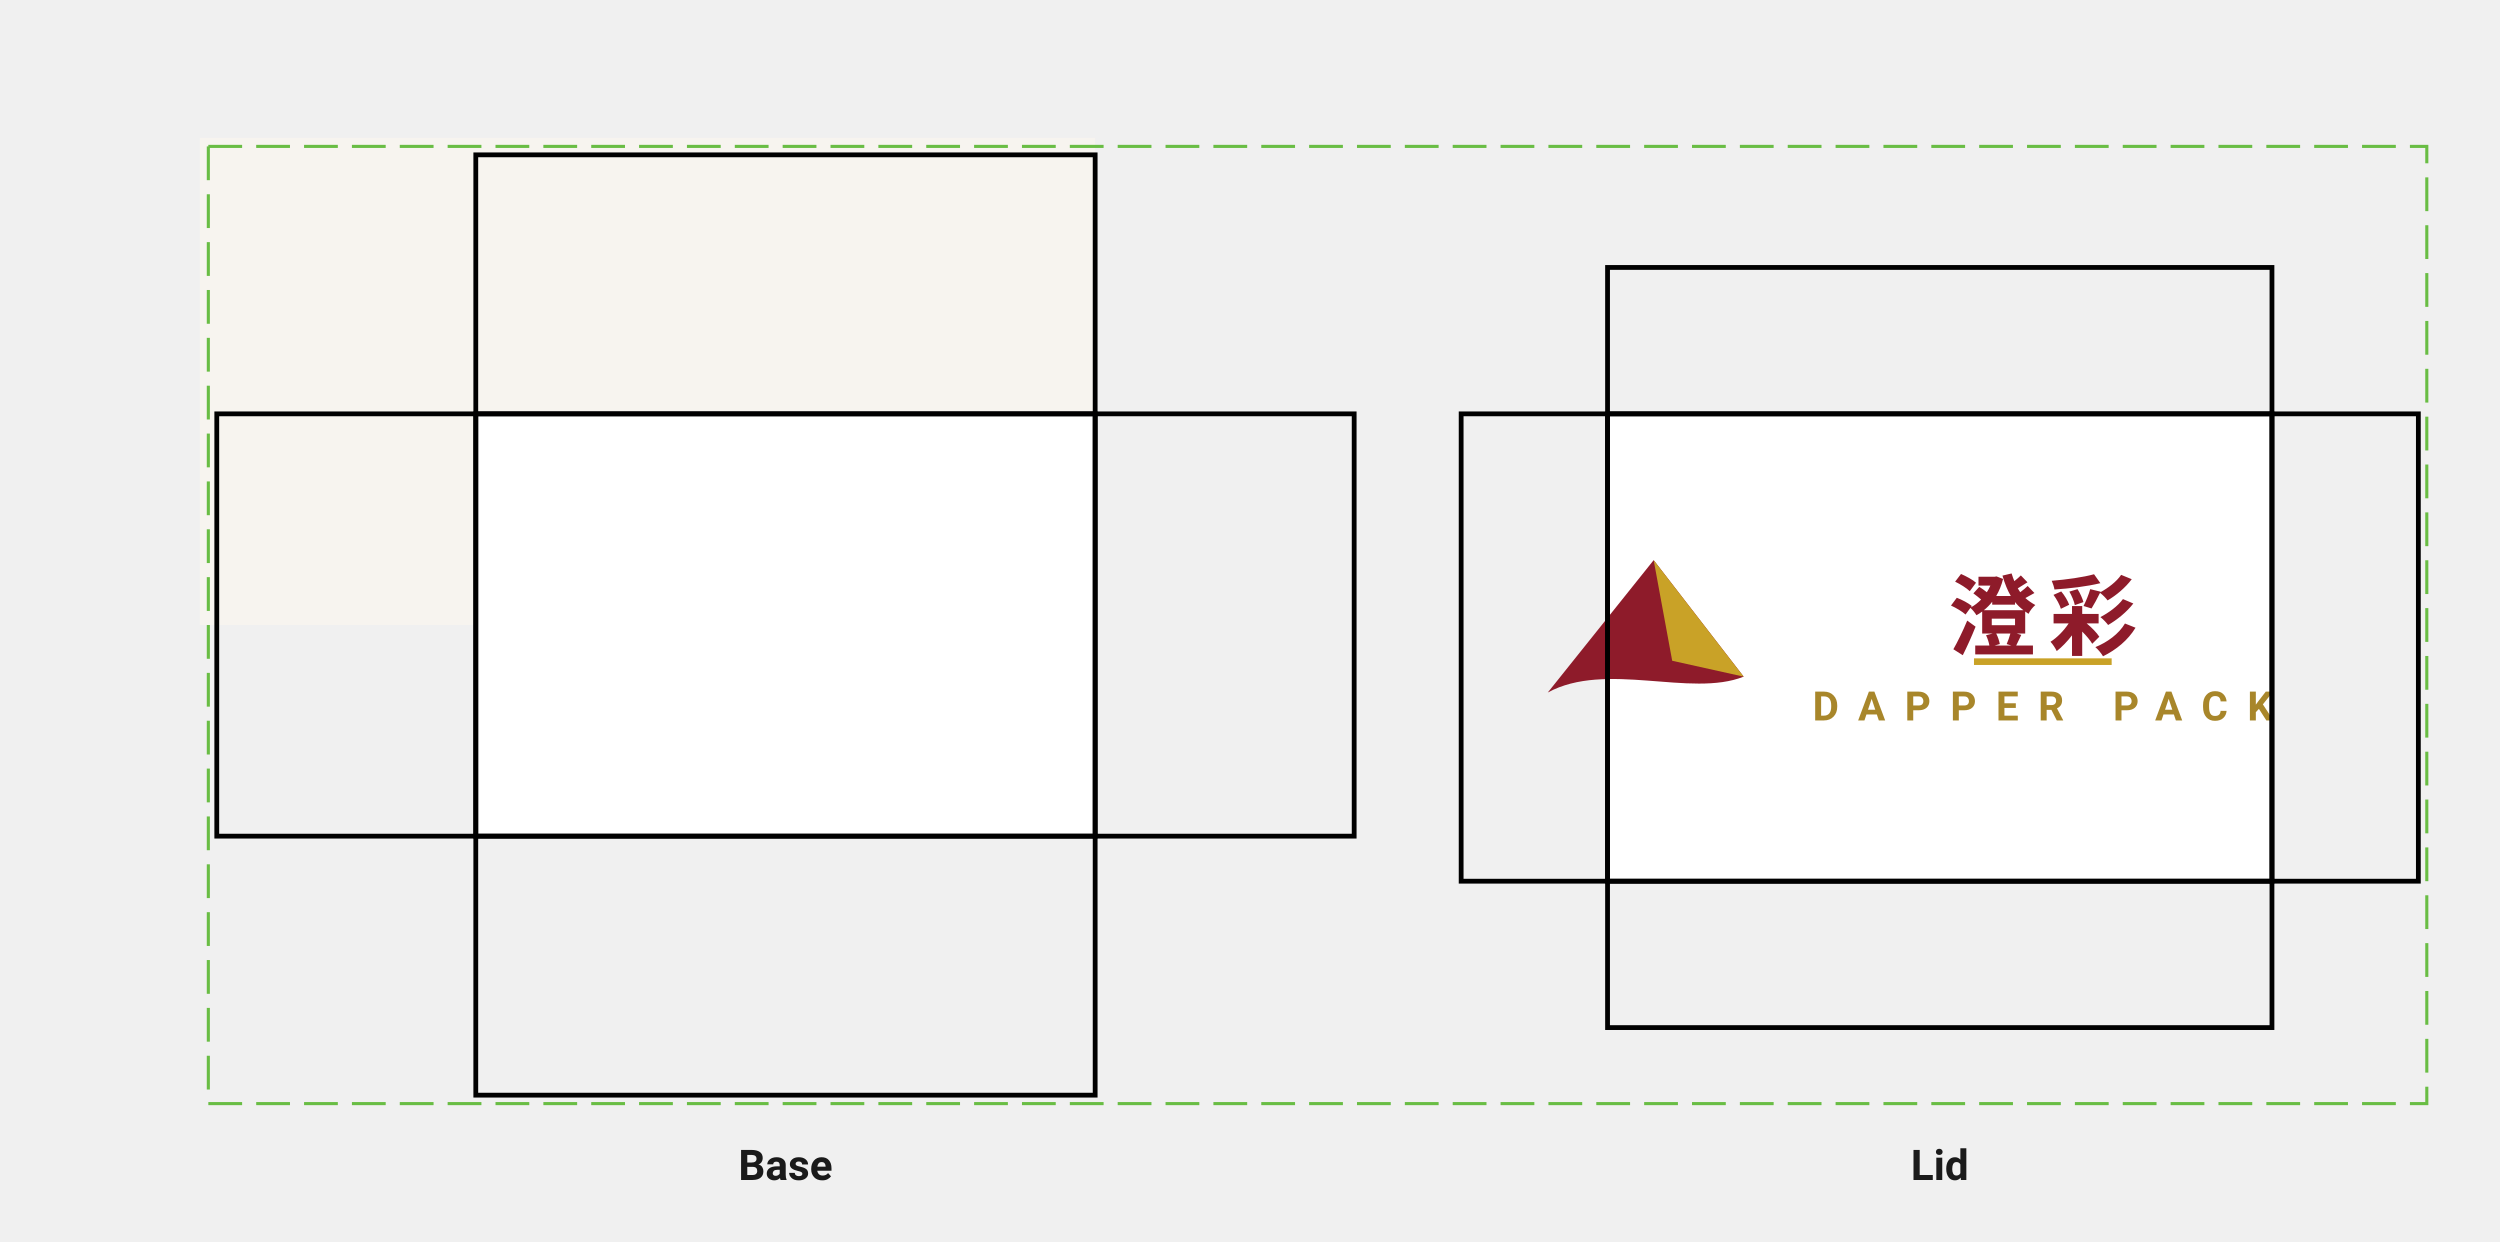
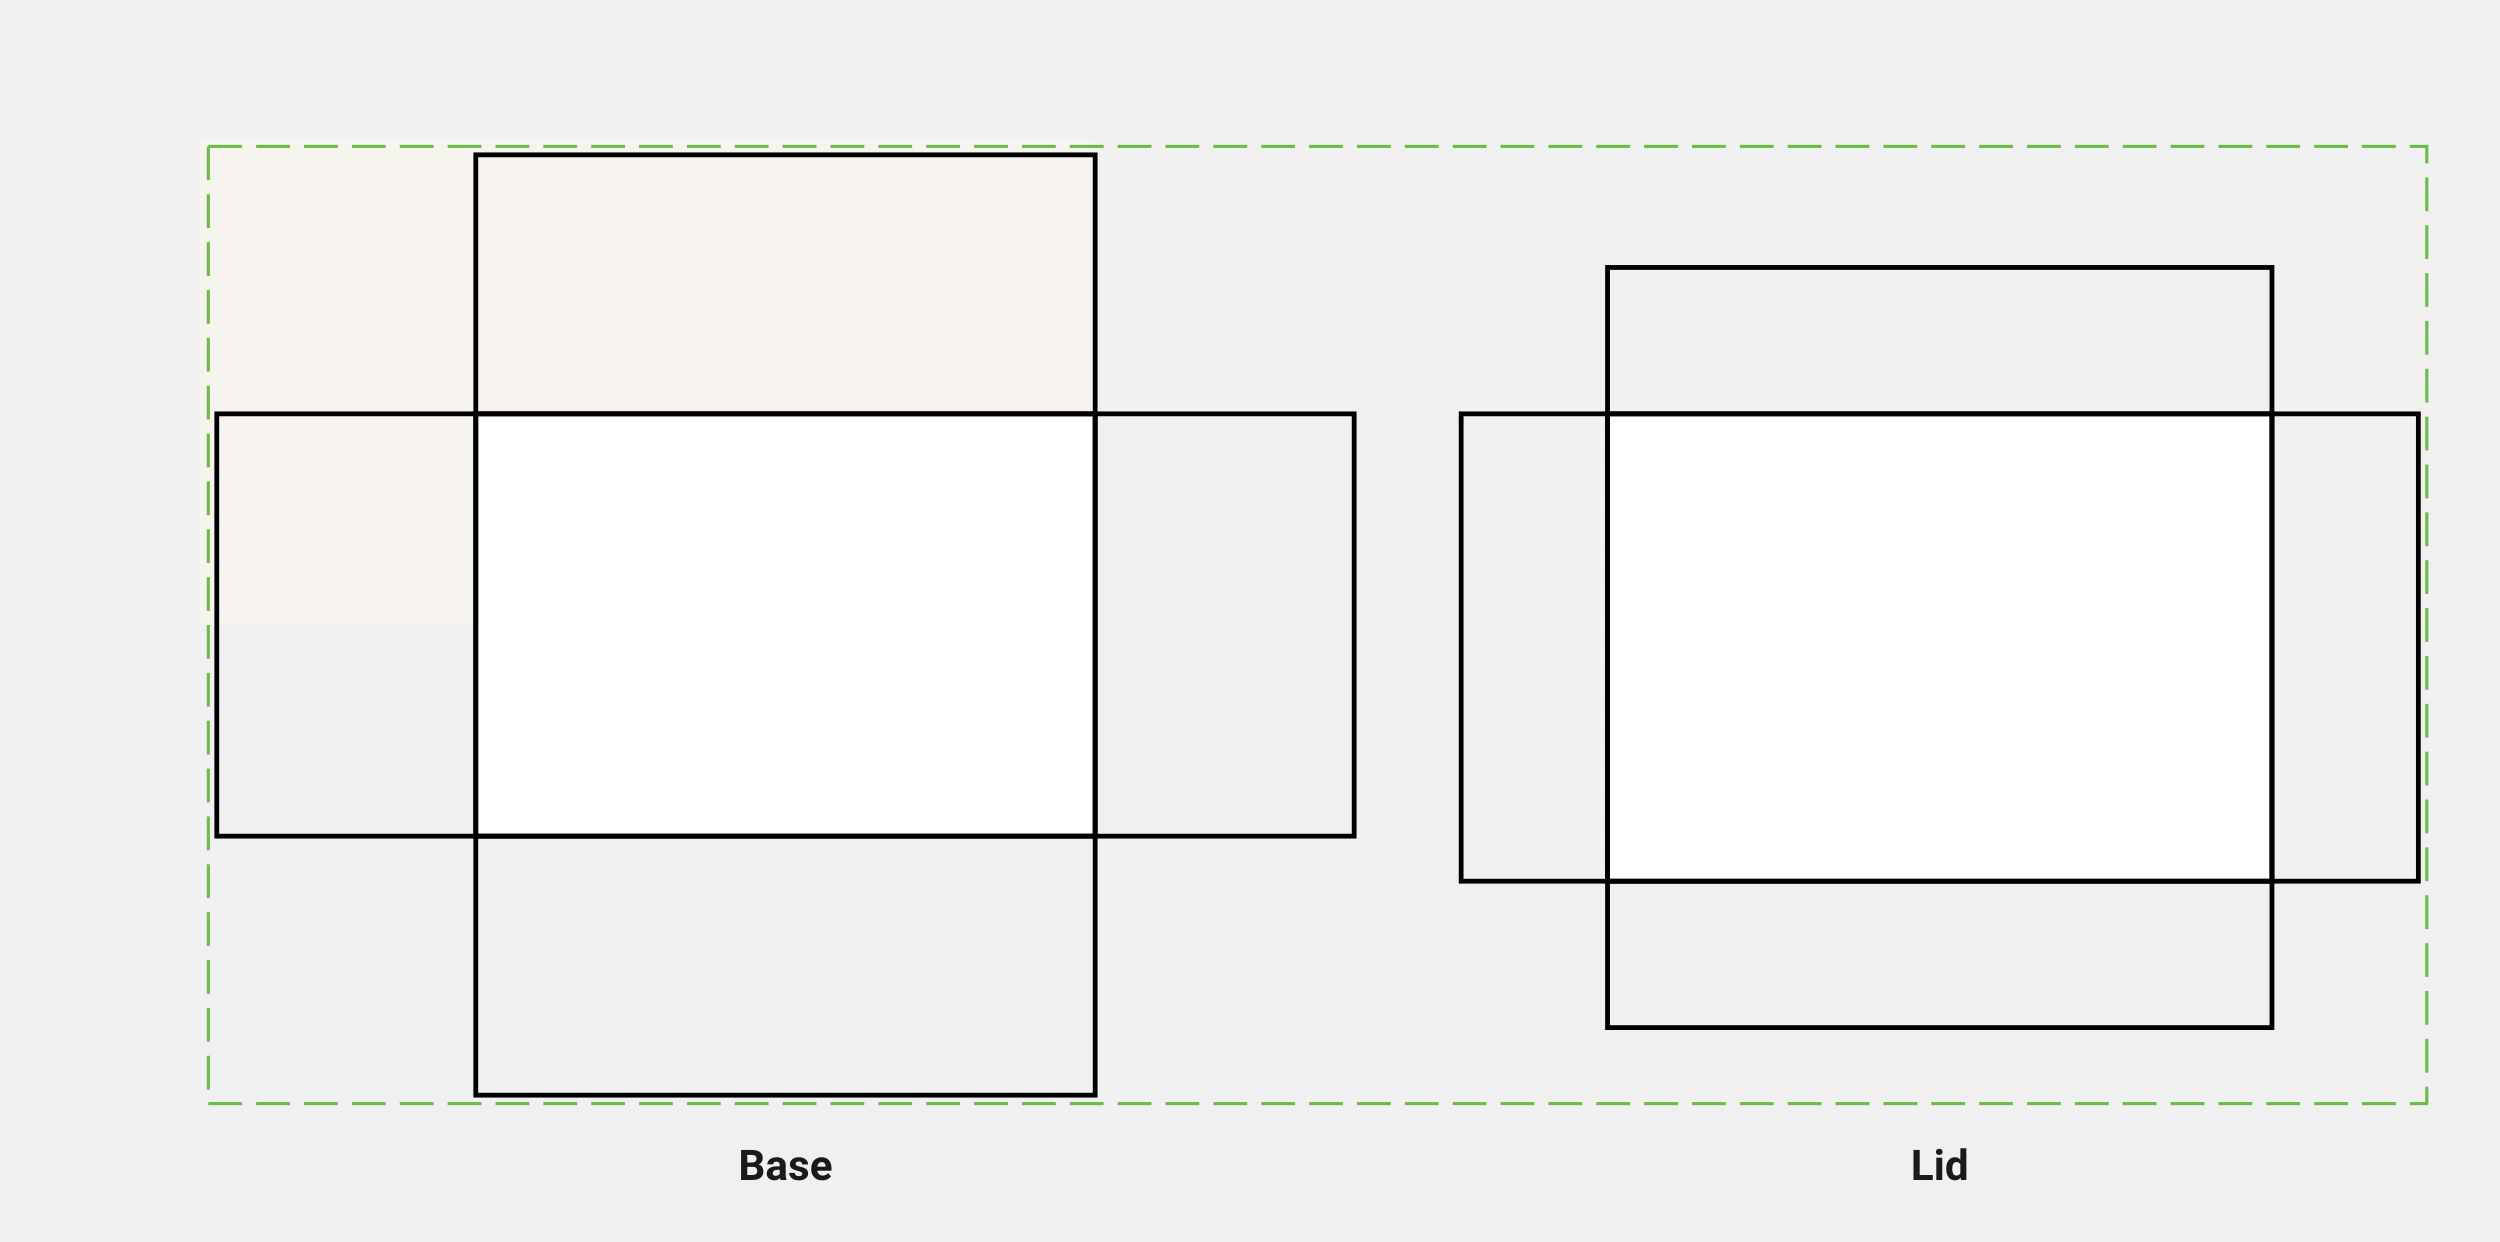
<svg xmlns="http://www.w3.org/2000/svg" viewBox="-169.0 -222.0 888.0 441.0" width="888" height="441" role="img" aria-labelledby="trigid drigid">
  <g>
    <rect class="blank" x="-98.00" y="-173.00" width="318.00" height="173.00" fill="#F7F4EF" />
    <rect x="0.0" y="-75.0" width="220.0" height="150.0" fill="#FFFFFF" />
    <rect x="402.0" y="-75.0" width="236.0" height="166.0" fill="#FFFFFF" />
-     <g class="brand__mark" transform="translate(414.62 8.00) scale(0.4702)">
-       <path d="M -72 34 L 8 -66 L 76 22 C 36 38 -28 10 -72 34 Z" fill="#8E1B2A" />
-       <path d="M 8 -66 L 76 22 L 22 10 Z" fill="#C9A227" />
-     </g>
-     <g class="wordmark">
-       <text x="556.61" y="-2.66" font-family="ui-sans-serif,system-ui,-apple-system,'Segoe UI',Roboto,'Helvetica Neue',Arial,sans-serif" font-size="31.3" font-weight="700" fill="#8E1B2A" letter-spacing="4.39" text-anchor="middle" dominant-baseline="middle">澄彩</text>
-       <line x1="532.16" y1="13.02" x2="581.06" y2="13.02" stroke="#C9A227" stroke-width="2.35" />
-       <text x="556.61" y="29.94" font-family="ui-sans-serif,system-ui,-apple-system,'Segoe UI',Roboto,'Helvetica Neue',Arial,sans-serif" font-size="14.4" font-weight="600" fill="#A8862A" letter-spacing="6.90" text-anchor="middle" dominant-baseline="middle">DAPPER PACK</text>
-     </g>
    <line x1="0.00" y1="-75.00" x2="220.00" y2="-75.00" stroke="#FF0000" stroke-width="1.25" stroke-dasharray="7 4" />
    <line x1="0.00" y1="75.00" x2="220.00" y2="75.00" stroke="#FF0000" stroke-width="1.25" stroke-dasharray="7 4" />
    <line x1="0.00" y1="-75.00" x2="0.00" y2="75.00" stroke="#FF0000" stroke-width="1.25" stroke-dasharray="7 4" />
    <line x1="220.00" y1="-75.00" x2="220.00" y2="75.00" stroke="#FF0000" stroke-width="1.25" stroke-dasharray="7 4" />
    <path d="M0.00,-75.00 L220.00,-75.00 L220.00,75.00 L0.00,75.00 Z" fill="none" stroke="#000000" stroke-width="1.7" stroke-linejoin="miter" />
    <path d="M0.00,-75.00 L-92.00,-75.00 L-92.00,75.00 L0.00,75.00 Z" fill="none" stroke="#000000" stroke-width="1.7" stroke-linejoin="miter" />
    <path d="M220.00,-75.00 L312.00,-75.00 L312.00,75.00 L220.00,75.00 Z" fill="none" stroke="#000000" stroke-width="1.7" stroke-linejoin="miter" />
    <path d="M0.00,-75.00 L0.00,-167.00 L220.00,-167.00 L220.00,-75.00 Z" fill="none" stroke="#000000" stroke-width="1.7" stroke-linejoin="miter" />
    <path d="M0.00,75.00 L0.00,167.00 L220.00,167.00 L220.00,75.00 Z" fill="none" stroke="#000000" stroke-width="1.7" stroke-linejoin="miter" />
    <line x1="402.00" y1="-75.00" x2="638.00" y2="-75.00" stroke="#FF0000" stroke-width="1.25" stroke-dasharray="7 4" />
    <line x1="402.00" y1="91.00" x2="638.00" y2="91.00" stroke="#FF0000" stroke-width="1.25" stroke-dasharray="7 4" />
    <line x1="402.00" y1="-75.00" x2="402.00" y2="91.00" stroke="#FF0000" stroke-width="1.25" stroke-dasharray="7 4" />
    <line x1="638.00" y1="-75.00" x2="638.00" y2="91.00" stroke="#FF0000" stroke-width="1.25" stroke-dasharray="7 4" />
    <path d="M402.00,-75.00 L638.00,-75.00 L638.00,91.00 L402.00,91.00 Z" fill="none" stroke="#000000" stroke-width="1.7" stroke-linejoin="miter" />
    <path d="M402.00,-75.00 L350.00,-75.00 L350.00,91.00 L402.00,91.00 Z" fill="none" stroke="#000000" stroke-width="1.7" stroke-linejoin="miter" />
    <path d="M638.00,-75.00 L690.00,-75.00 L690.00,91.00 L638.00,91.00 Z" fill="none" stroke="#000000" stroke-width="1.7" stroke-linejoin="miter" />
    <path d="M402.00,-75.00 L402.00,-127.00 L638.00,-127.00 L638.00,-75.00 Z" fill="none" stroke="#000000" stroke-width="1.7" stroke-linejoin="miter" />
    <path d="M402.00,91.00 L402.00,143.00 L638.00,143.00 L638.00,91.00 Z" fill="none" stroke="#000000" stroke-width="1.7" stroke-linejoin="miter" />
    <path d="M-95.00,-170.00 L693.00,-170.00 L693.00,170.00 L-95.00,170.00 L-95.00,-170.00" fill="none" stroke="#69BD44" stroke-width="1.1" stroke-dasharray="12 5" />
    <text x="520.00" y="193.00" font-family="ui-sans-serif,system-ui,-apple-system,'Segoe UI',Roboto,'Helvetica Neue',Arial,sans-serif" font-size="15" font-weight="600" fill="#1A1A1A" text-anchor="middle" dominant-baseline="middle">Lid</text>
    <text x="110.00" y="193.00" font-family="ui-sans-serif,system-ui,-apple-system,'Segoe UI',Roboto,'Helvetica Neue',Arial,sans-serif" font-size="15" font-weight="600" fill="#1A1A1A" text-anchor="middle" dominant-baseline="middle">Base</text>
  </g>
</svg>
